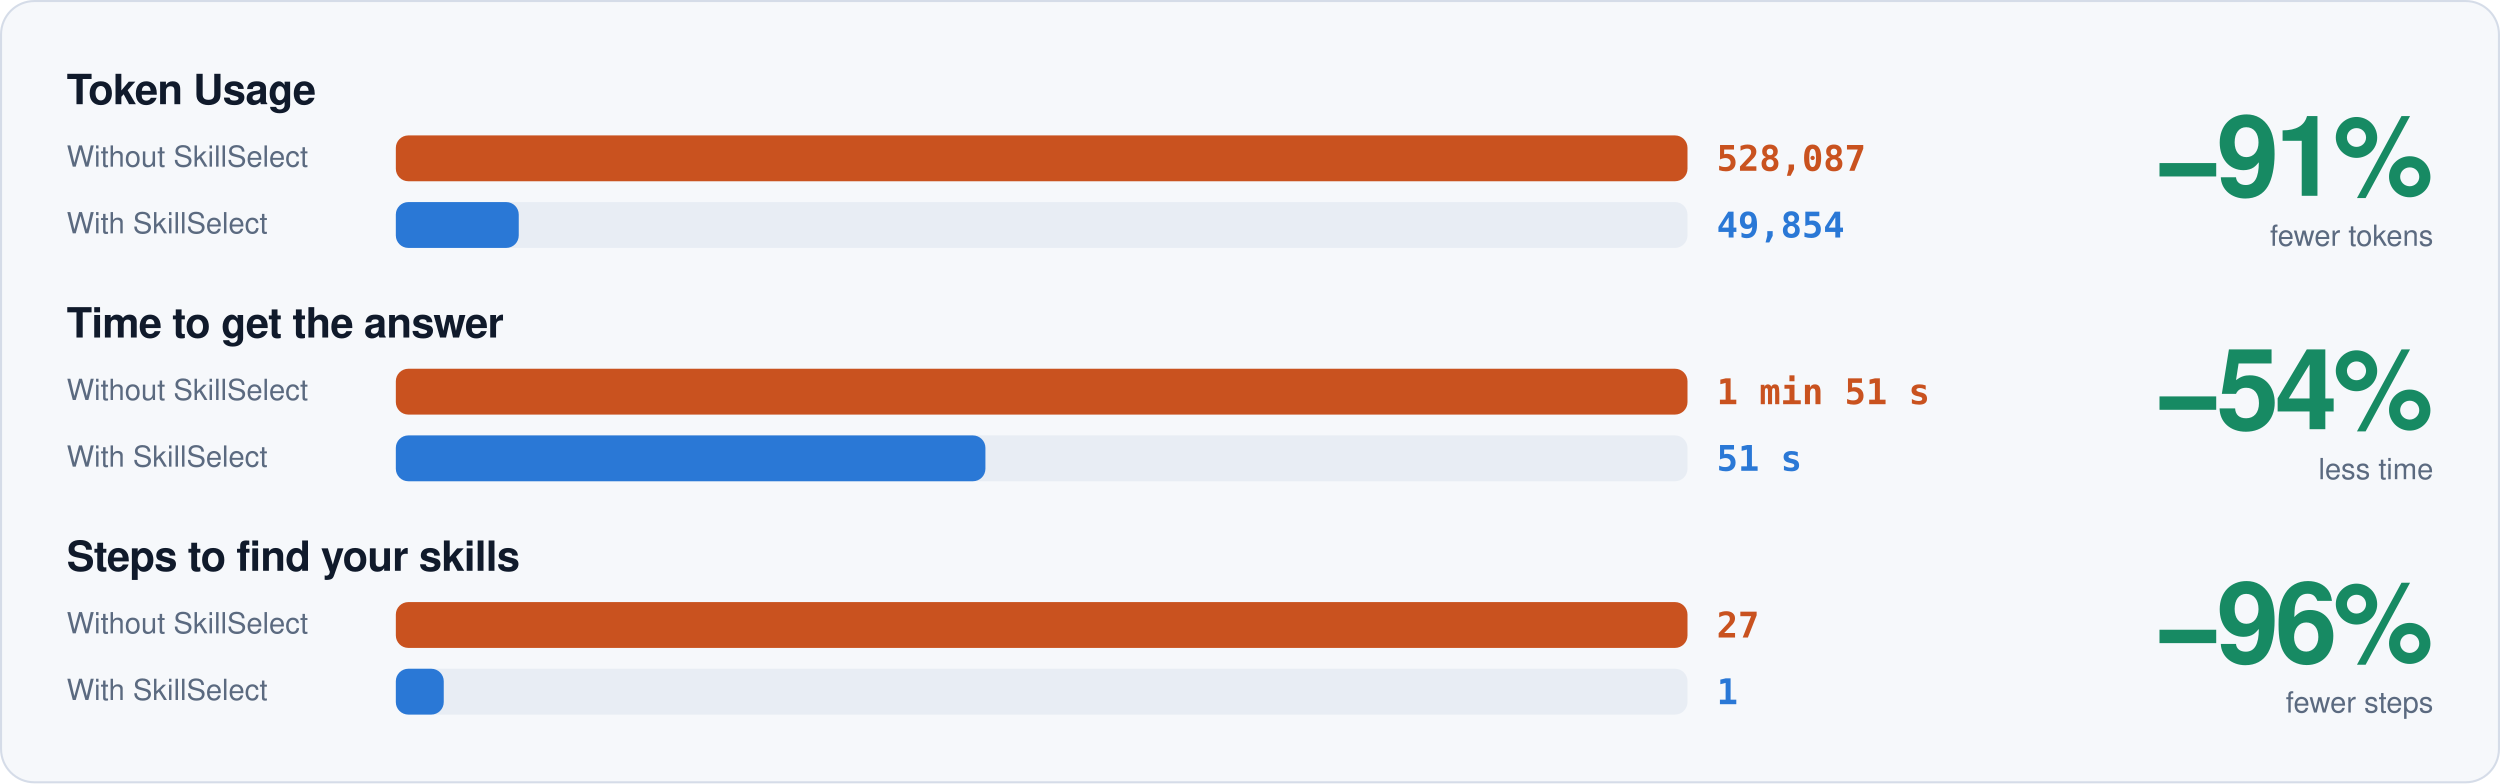
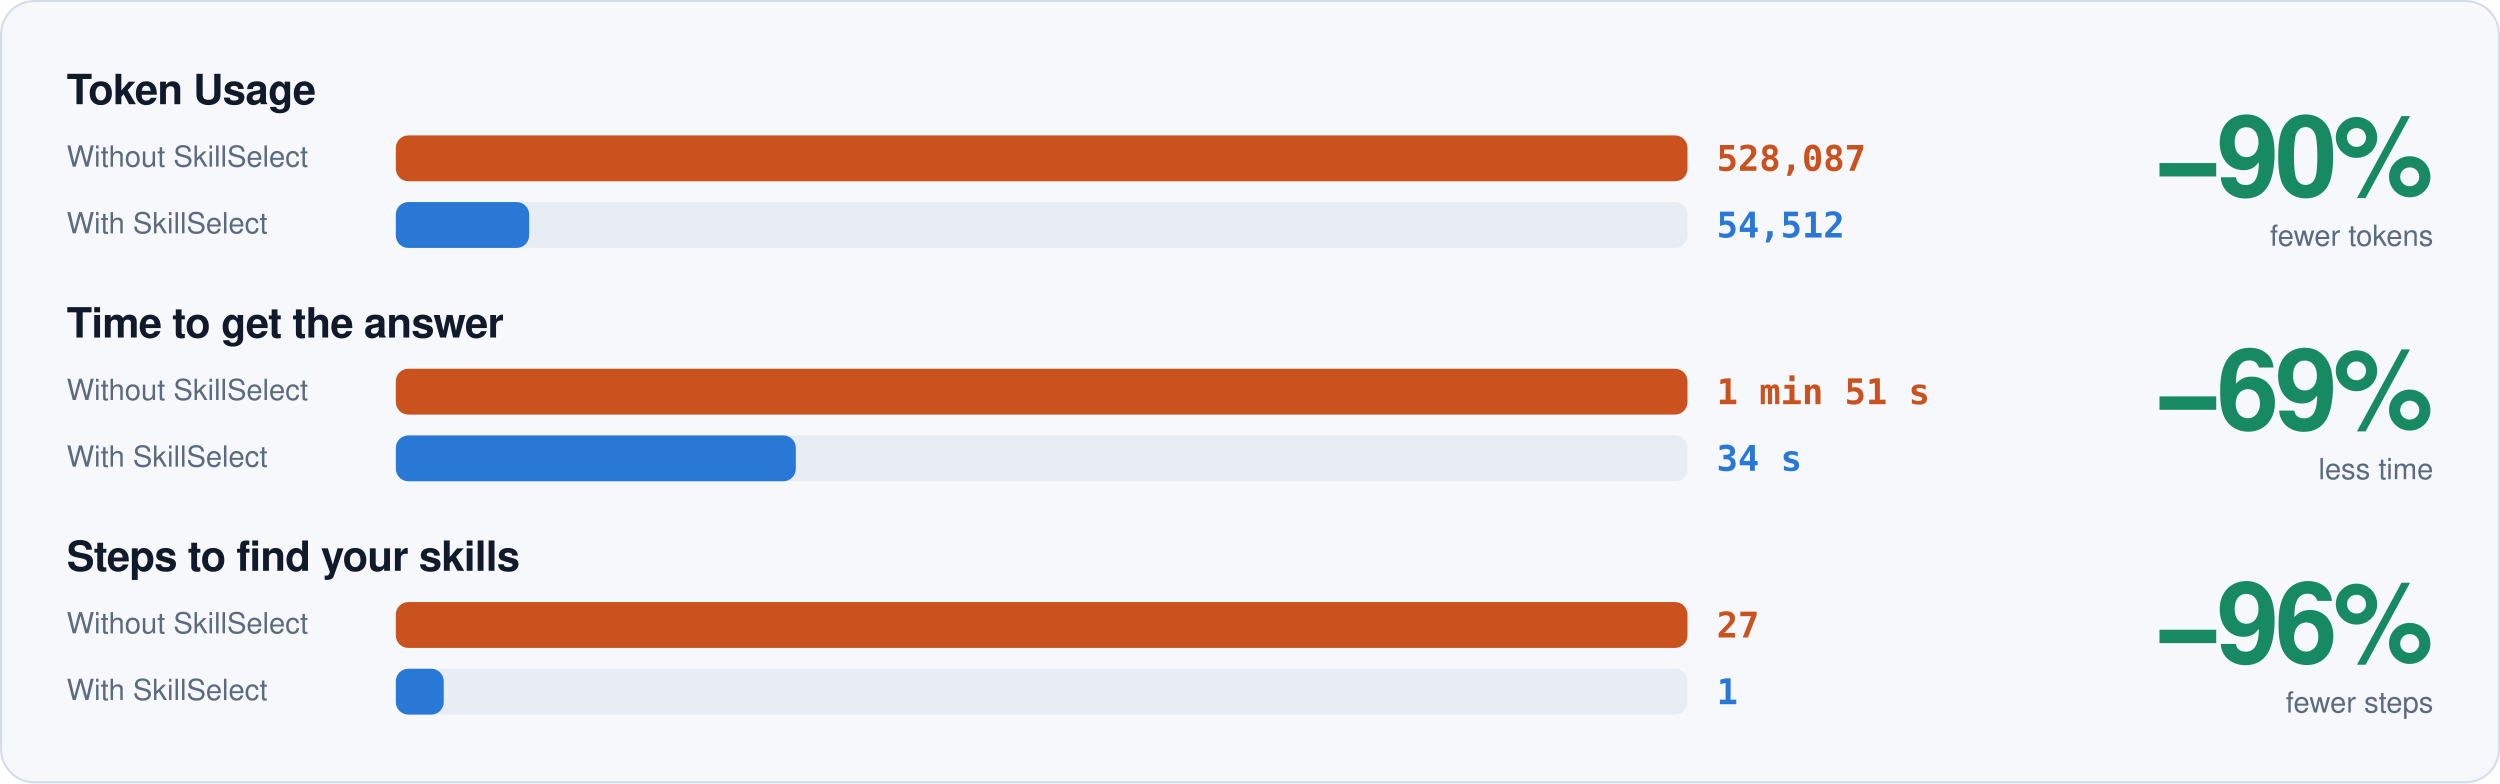
<svg xmlns="http://www.w3.org/2000/svg" viewBox="0 0 1200 376" width="1200" height="376" role="img">
  <rect x="0.5" y="0.5" width="1199" height="375" rx="16" fill="#F6F8FB" stroke="#D5DCE8" stroke-width="1" />
  <text x="32" y="50" font-family="-apple-system,BlinkMacSystemFont,'Segoe UI',Helvetica,Arial,sans-serif" font-size="20" font-weight="800" fill="#101A2B" text-anchor="start" letter-spacing="-0.3">Token Usage</text>
  <text x="32" y="80" font-family="-apple-system,BlinkMacSystemFont,'Segoe UI',Helvetica,Arial,sans-serif" font-size="14" font-weight="400" fill="#5B6A80" text-anchor="start" letter-spacing="0">Without SkillSelect</text>
  <rect x="190" y="65" width="620" height="22" rx="6" fill="#C9521F" />
  <text x="824" y="82" font-family="ui-monospace,SFMono-Regular,Menlo,Consolas,monospace" font-size="17" font-weight="800" fill="#C9521F" text-anchor="start" letter-spacing="0">528,087</text>
  <text x="32" y="112" font-family="-apple-system,BlinkMacSystemFont,'Segoe UI',Helvetica,Arial,sans-serif" font-size="14" font-weight="400" fill="#5B6A80" text-anchor="start" letter-spacing="0">With SkillSelect</text>
  <rect x="190" y="97" width="620" height="22" rx="6" fill="#E8EDF4" />
-   <rect x="190" y="97" width="59" height="22" rx="6" fill="#2A78D6" />
-   <text x="824" y="114" font-family="ui-monospace,SFMono-Regular,Menlo,Consolas,monospace" font-size="17" font-weight="800" fill="#2A78D6" text-anchor="start" letter-spacing="0">49,854</text>
-   <text x="1168" y="94" font-family="-apple-system,BlinkMacSystemFont,'Segoe UI',Helvetica,Arial,sans-serif" font-size="54" font-weight="800" fill="#178A63" text-anchor="end" letter-spacing="-2">−91%</text>
+   <rect x="190" y="97" width="64" height="22" rx="6" fill="#2A78D6" />
+   <text x="824" y="114" font-family="ui-monospace,SFMono-Regular,Menlo,Consolas,monospace" font-size="17" font-weight="800" fill="#2A78D6" text-anchor="start" letter-spacing="0">54,512</text>
+   <text x="1168" y="94" font-family="-apple-system,BlinkMacSystemFont,'Segoe UI',Helvetica,Arial,sans-serif" font-size="54" font-weight="800" fill="#178A63" text-anchor="end" letter-spacing="-2">−90%</text>
  <text x="1168" y="118" font-family="-apple-system,BlinkMacSystemFont,'Segoe UI',Helvetica,Arial,sans-serif" font-size="14" font-weight="400" fill="#5B6A80" text-anchor="end" letter-spacing="0">fewer tokens</text>
  <text x="32" y="162" font-family="-apple-system,BlinkMacSystemFont,'Segoe UI',Helvetica,Arial,sans-serif" font-size="20" font-weight="800" fill="#101A2B" text-anchor="start" letter-spacing="-0.3">Time to get the answer</text>
  <text x="32" y="192" font-family="-apple-system,BlinkMacSystemFont,'Segoe UI',Helvetica,Arial,sans-serif" font-size="14" font-weight="400" fill="#5B6A80" text-anchor="start" letter-spacing="0">Without SkillSelect</text>
  <rect x="190" y="177" width="620" height="22" rx="6" fill="#C9521F" />
  <text x="824" y="194" font-family="ui-monospace,SFMono-Regular,Menlo,Consolas,monospace" font-size="17" font-weight="800" fill="#C9521F" text-anchor="start" letter-spacing="0">1 min 51 s</text>
  <text x="32" y="224" font-family="-apple-system,BlinkMacSystemFont,'Segoe UI',Helvetica,Arial,sans-serif" font-size="14" font-weight="400" fill="#5B6A80" text-anchor="start" letter-spacing="0">With SkillSelect</text>
  <rect x="190" y="209" width="620" height="22" rx="6" fill="#E8EDF4" />
-   <rect x="190" y="209" width="283" height="22" rx="6" fill="#2A78D6" />
-   <text x="824" y="226" font-family="ui-monospace,SFMono-Regular,Menlo,Consolas,monospace" font-size="17" font-weight="800" fill="#2A78D6" text-anchor="start" letter-spacing="0">51 s</text>
-   <text x="1168" y="206" font-family="-apple-system,BlinkMacSystemFont,'Segoe UI',Helvetica,Arial,sans-serif" font-size="54" font-weight="800" fill="#178A63" text-anchor="end" letter-spacing="-2">−54%</text>
+   <rect x="190" y="209" width="192" height="22" rx="6" fill="#2A78D6" />
+   <text x="824" y="226" font-family="ui-monospace,SFMono-Regular,Menlo,Consolas,monospace" font-size="17" font-weight="800" fill="#2A78D6" text-anchor="start" letter-spacing="0">34 s</text>
+   <text x="1168" y="206" font-family="-apple-system,BlinkMacSystemFont,'Segoe UI',Helvetica,Arial,sans-serif" font-size="54" font-weight="800" fill="#178A63" text-anchor="end" letter-spacing="-2">−69%</text>
  <text x="1168" y="230" font-family="-apple-system,BlinkMacSystemFont,'Segoe UI',Helvetica,Arial,sans-serif" font-size="14" font-weight="400" fill="#5B6A80" text-anchor="end" letter-spacing="0">less time</text>
  <text x="32" y="274" font-family="-apple-system,BlinkMacSystemFont,'Segoe UI',Helvetica,Arial,sans-serif" font-size="20" font-weight="800" fill="#101A2B" text-anchor="start" letter-spacing="-0.3">Steps to find your skills</text>
  <text x="32" y="304" font-family="-apple-system,BlinkMacSystemFont,'Segoe UI',Helvetica,Arial,sans-serif" font-size="14" font-weight="400" fill="#5B6A80" text-anchor="start" letter-spacing="0">Without SkillSelect</text>
  <rect x="190" y="289" width="620" height="22" rx="6" fill="#C9521F" />
  <text x="824" y="306" font-family="ui-monospace,SFMono-Regular,Menlo,Consolas,monospace" font-size="17" font-weight="800" fill="#C9521F" text-anchor="start" letter-spacing="0">27</text>
  <text x="32" y="336" font-family="-apple-system,BlinkMacSystemFont,'Segoe UI',Helvetica,Arial,sans-serif" font-size="14" font-weight="400" fill="#5B6A80" text-anchor="start" letter-spacing="0">With SkillSelect</text>
  <rect x="190" y="321" width="620" height="22" rx="6" fill="#E8EDF4" />
  <rect x="190" y="321" width="23" height="22" rx="6" fill="#2A78D6" />
  <text x="824" y="338" font-family="ui-monospace,SFMono-Regular,Menlo,Consolas,monospace" font-size="17" font-weight="800" fill="#2A78D6" text-anchor="start" letter-spacing="0">1</text>
  <text x="1168" y="318" font-family="-apple-system,BlinkMacSystemFont,'Segoe UI',Helvetica,Arial,sans-serif" font-size="54" font-weight="800" fill="#178A63" text-anchor="end" letter-spacing="-2">−96%</text>
  <text x="1168" y="342" font-family="-apple-system,BlinkMacSystemFont,'Segoe UI',Helvetica,Arial,sans-serif" font-size="14" font-weight="400" fill="#5B6A80" text-anchor="end" letter-spacing="0">fewer steps</text>
</svg>
